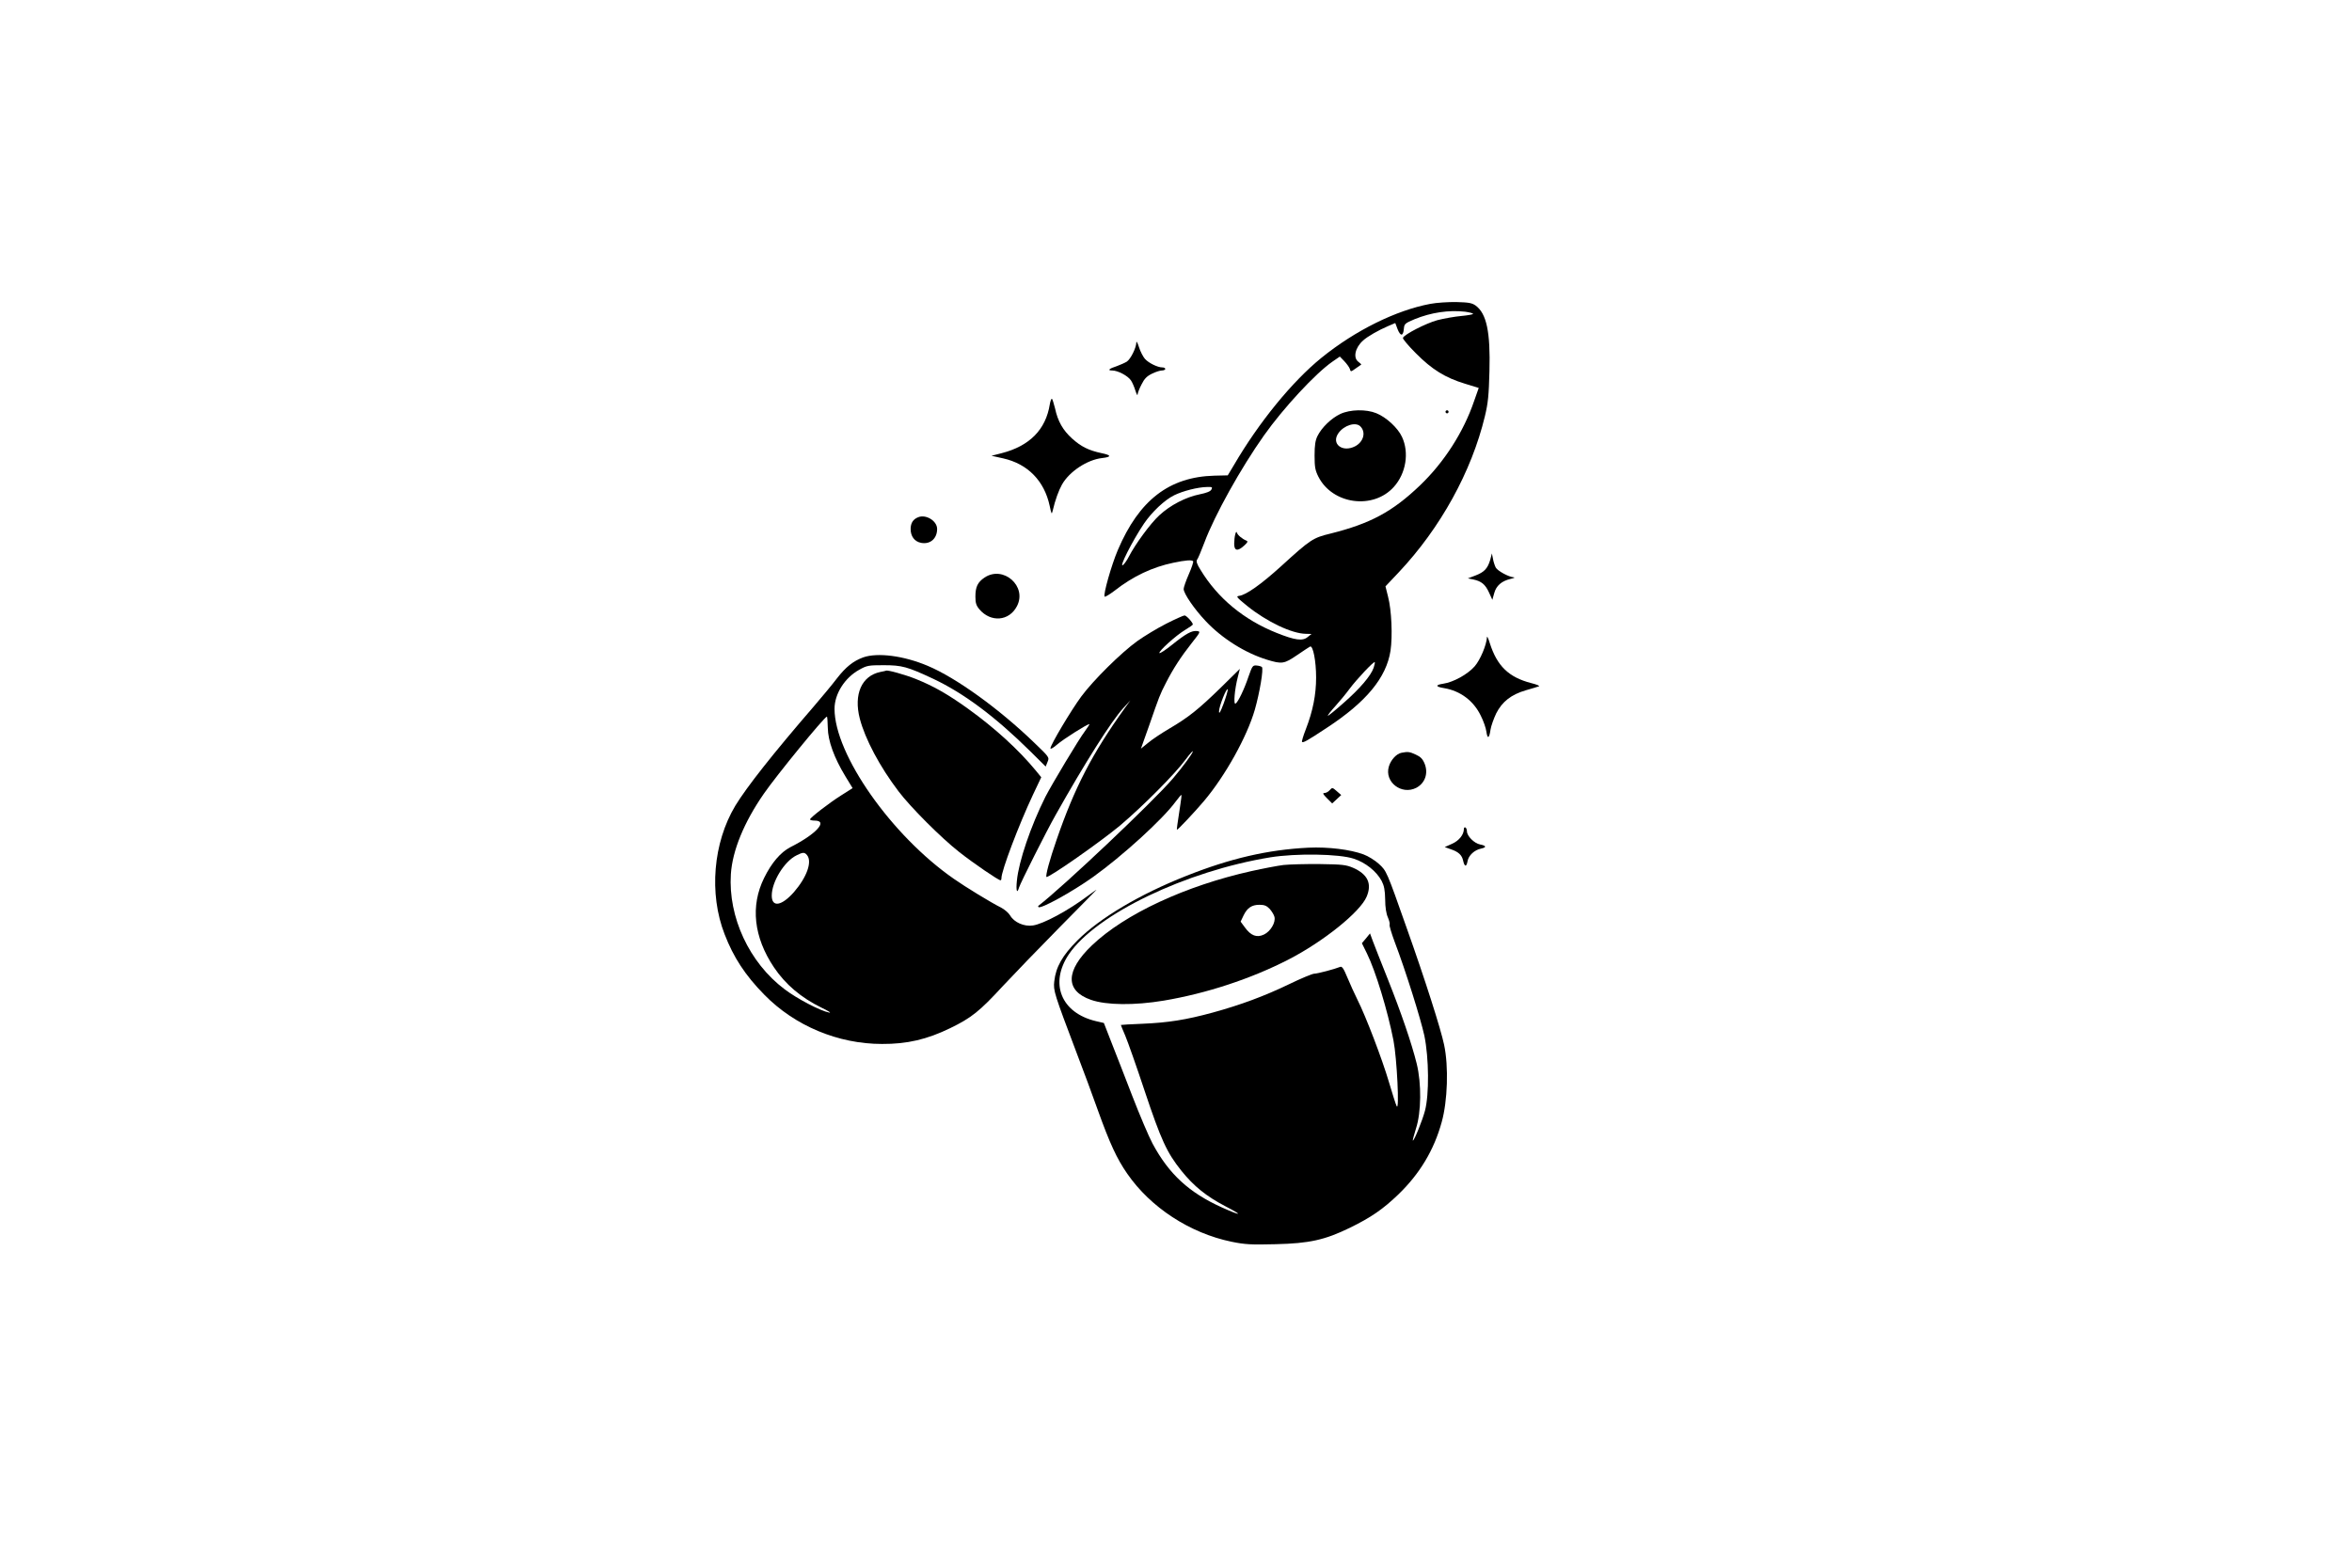
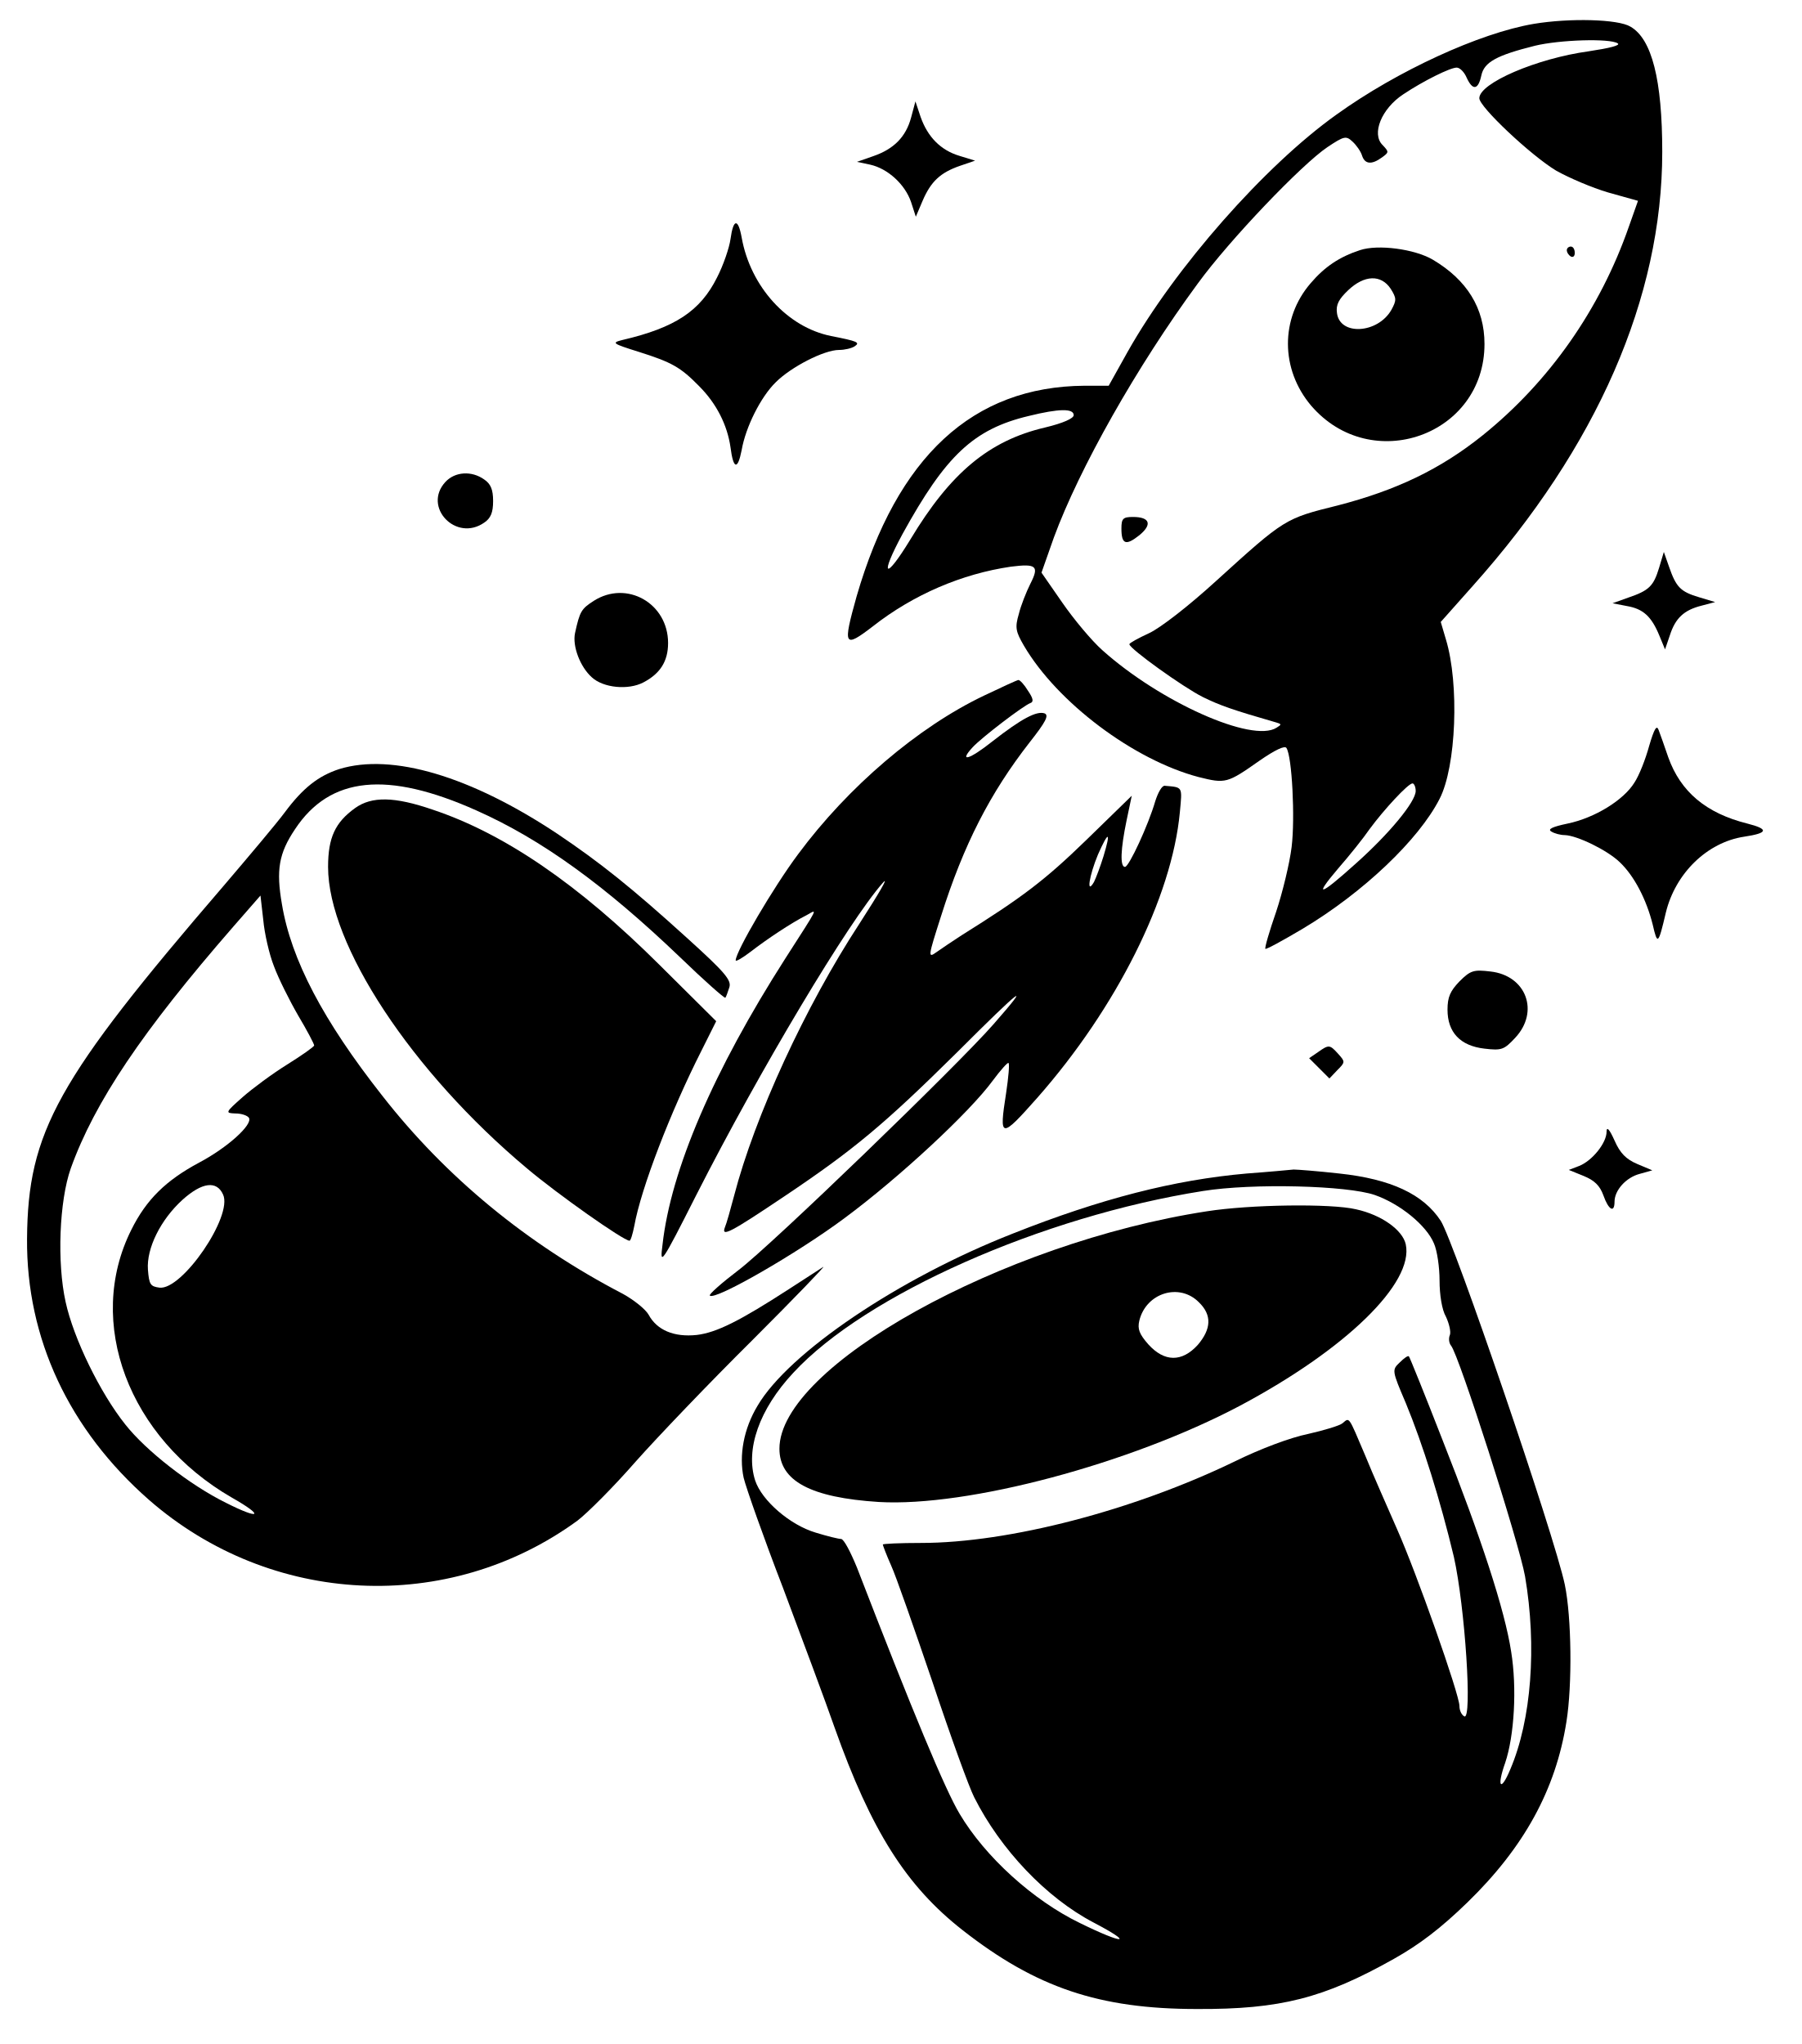
- <svg xmlns="http://www.w3.org/2000/svg" version="1.0" width="1536pt" height="1024pt" viewBox="0 0 1536 1024" preserveAspectRatio="xMidYMid meet">
-   <g transform="translate(0,1024) scale(0.1,-0.1)" fill="#000000" stroke="none">
-     <path d="M9340 8255 c-223 -42 -489 -173 -710 -352 -190 -154 -408 -420 -573 -703 l-39 -65 -87 -2 c-296 -8 -492 -160 -631 -486 -42 -99 -97 -293 -86 -304 3 -4 32 14 64 38 121 95 249 155 384 183 81 17 121 20 130 10 3 -3 -9 -41 -28 -84 -19 -43 -34 -87 -34 -97 0 -30 70 -132 144 -210 106 -113 257 -208 400 -252 98 -30 112 -28 197 30 41 28 79 53 85 56 19 7 39 -95 39 -202 0 -113 -21 -219 -67 -338 -17 -43 -28 -81 -25 -83 7 -8 36 9 162 92 258 169 389 328 416 504 14 94 7 264 -16 352 l-17 68 87 92 c272 289 475 657 562 1018 21 87 26 138 30 295 7 257 -19 377 -90 429 -24 17 -45 21 -125 23 -53 1 -131 -4 -172 -12z m228 -51 c28 -4 52 -10 52 -14 0 -4 -35 -10 -77 -14 -43 -4 -112 -16 -155 -27 -77 -21 -218 -94 -226 -116 -2 -7 36 -52 85 -101 104 -105 191 -159 319 -198 l91 -28 -30 -85 c-69 -203 -196 -401 -354 -552 -180 -172 -324 -249 -583 -314 -116 -28 -131 -38 -323 -213 -131 -119 -229 -188 -274 -194 -23 -3 -18 -9 52 -66 129 -104 292 -181 383 -182 l37 -1 -25 -20 c-33 -28 -83 -21 -203 27 -215 86 -385 227 -497 412 -23 36 -29 56 -23 65 6 6 27 57 48 112 67 180 239 488 389 700 128 181 338 407 448 483 l48 33 29 -30 c16 -17 32 -39 36 -50 6 -21 6 -21 38 2 18 12 34 23 36 25 3 1 -5 9 -17 18 -37 26 -23 93 30 140 28 26 102 68 163 94 l47 20 15 -40 c19 -48 37 -47 41 2 3 33 7 36 70 63 108 44 223 61 330 49z m-1657 -1162 c-6 -12 -32 -22 -77 -31 -90 -18 -192 -71 -263 -137 -58 -53 -158 -190 -199 -270 -11 -22 -28 -46 -37 -54 -33 -27 61 159 136 270 52 76 134 154 197 185 57 28 154 53 215 54 33 1 37 -1 28 -17z m1060 -1163 c-18 -53 -90 -137 -196 -230 -54 -48 -101 -86 -103 -84 -3 2 19 30 48 62 29 32 71 83 93 113 45 61 159 182 165 175 2 -2 -1 -18 -7 -36z" />
-     <path d="M8753 7536 c-59 -28 -122 -89 -149 -144 -14 -28 -19 -60 -19 -127 0 -76 4 -97 25 -139 92 -181 358 -217 493 -66 79 88 101 223 53 326 -27 59 -103 129 -168 155 -66 27 -171 25 -235 -5z m131 -81 c38 -38 21 -101 -34 -130 -83 -43 -159 16 -109 86 36 51 112 75 143 44z" />
-     <path d="M9440 7550 c0 -5 5 -10 10 -10 6 0 10 5 10 10 0 6 -4 10 -10 10 -5 0 -10 -4 -10 -10z" />
-     <path d="M8067 6750 c-4 -14 -7 -42 -7 -62 0 -47 23 -51 66 -11 23 21 25 27 13 32 -25 10 -56 35 -61 51 -3 10 -7 6 -11 -10z" />
-     <path d="M7421 8003 c-1 -36 -37 -108 -62 -125 -13 -8 -42 -21 -64 -29 -53 -17 -65 -29 -32 -29 38 0 103 -35 123 -65 9 -13 22 -44 29 -67 8 -24 14 -35 14 -25 1 10 12 40 26 66 18 37 35 54 68 70 24 12 53 21 65 21 12 0 22 5 22 10 0 6 -8 10 -19 10 -31 0 -90 29 -114 56 -12 14 -30 48 -39 77 -9 29 -17 42 -17 30z" />
-     <path d="M6856 7600 c-26 -166 -132 -273 -314 -320 l-67 -17 76 -17 c161 -36 269 -147 304 -310 12 -56 13 -59 20 -31 16 69 39 132 61 171 48 84 164 161 261 172 63 7 62 19 -3 32 -84 18 -133 42 -192 95 -60 54 -94 113 -112 198 -8 32 -17 60 -20 62 -4 3 -10 -13 -14 -35z" />
-     <path d="M5995 6861 c-32 -13 -47 -37 -48 -74 -1 -49 25 -85 69 -93 59 -11 104 28 104 91 0 53 -74 98 -125 76z" />
-     <path d="M9732 6583 c-17 -57 -39 -80 -96 -102 l-50 -19 35 -7 c53 -11 79 -32 103 -85 l22 -48 12 43 c13 49 48 80 108 94 22 5 30 9 20 10 -33 2 -106 42 -118 64 -6 12 -15 38 -18 57 l-7 35 -11 -42z" />
-     <path d="M6429 6467 c-44 -30 -59 -60 -59 -124 0 -41 5 -58 26 -83 74 -87 194 -78 245 20 69 130 -89 270 -212 187z" />
-     <path d="M7616 6166 c-59 -30 -143 -81 -188 -113 -106 -76 -288 -256 -367 -363 -67 -91 -201 -316 -201 -338 0 -8 20 4 44 25 39 34 195 133 210 133 3 0 -10 -20 -28 -45 -38 -49 -218 -350 -259 -430 -96 -192 -174 -422 -186 -547 -7 -67 1 -90 14 -45 10 32 178 366 238 472 191 340 366 617 443 700 l46 50 -36 -50 c-212 -295 -328 -518 -446 -861 -45 -129 -73 -234 -66 -242 11 -10 354 230 481 336 149 126 360 338 428 431 26 35 47 59 47 53 0 -12 -71 -108 -131 -178 -132 -154 -718 -708 -878 -831 -2 -2 -2 -5 1 -8 14 -14 218 98 357 197 191 137 454 376 538 491 20 26 37 47 38 45 2 -2 -1 -29 -6 -60 -21 -136 -25 -168 -23 -168 7 0 116 116 177 188 139 165 281 420 332 597 31 109 58 266 46 278 -4 4 -20 9 -35 10 -25 2 -28 -3 -52 -71 -28 -84 -68 -167 -85 -178 -15 -9 -6 95 15 175 l13 52 -126 -124 c-144 -140 -208 -192 -336 -267 -49 -29 -111 -70 -137 -92 l-47 -38 54 152 c67 193 69 199 110 279 46 90 97 169 168 259 58 73 58 75 34 78 -34 4 -71 -16 -162 -89 -42 -34 -79 -58 -83 -55 -9 10 108 116 167 151 28 17 51 33 51 36 0 13 -42 59 -54 59 -7 0 -61 -24 -120 -54z m375 -522 c-21 -56 -30 -71 -30 -51 -1 31 52 164 57 143 1 -7 -11 -48 -27 -92z" />
-     <path d="M9711 6079 c-3 -52 -44 -150 -81 -192 -46 -52 -138 -103 -205 -113 -54 -8 -50 -20 7 -29 105 -18 191 -82 238 -179 18 -35 34 -82 37 -105 7 -51 19 -45 27 13 4 25 21 72 37 106 39 77 98 123 193 151 39 11 78 23 86 26 8 3 -14 12 -50 21 -147 38 -223 111 -271 262 -9 30 -18 48 -18 39z" />
-     <path d="M5637 5946 c-65 -24 -113 -62 -172 -138 -30 -40 -99 -122 -151 -183 -266 -308 -437 -525 -512 -648 -145 -242 -173 -575 -70 -839 58 -151 135 -269 260 -396 199 -203 481 -321 768 -321 164 -1 295 30 445 103 140 68 192 110 345 276 69 74 233 244 365 378 132 133 242 246 245 249 3 4 -22 -14 -55 -38 -129 -97 -291 -184 -359 -194 -57 -9 -123 20 -149 65 -10 17 -37 40 -60 52 -63 31 -233 135 -307 187 -408 283 -780 813 -780 1111 0 98 67 203 161 255 50 28 61 30 159 30 121 0 156 -10 325 -89 201 -95 405 -248 632 -472 l102 -101 12 30 c13 30 12 31 -87 126 -230 222 -510 424 -696 502 -156 66 -327 88 -421 55z m-231 -459 c1 -86 41 -196 115 -318 l47 -77 -74 -47 c-81 -51 -203 -146 -204 -157 0 -5 14 -8 30 -8 91 0 10 -89 -159 -174 -63 -33 -122 -101 -171 -201 -90 -182 -68 -386 64 -583 75 -112 178 -199 311 -264 44 -21 67 -36 50 -32 -58 11 -211 91 -292 153 -230 173 -368 471 -350 751 10 154 86 339 215 525 82 119 395 502 412 504 3 1 5 -32 6 -72z m-136 -832 c36 -43 -1 -145 -85 -242 -80 -91 -145 -102 -145 -23 0 90 82 224 162 263 41 21 52 21 68 2z" />
-     <path d="M5750 5851 c-123 -25 -176 -146 -135 -305 35 -134 130 -313 253 -475 78 -103 275 -301 397 -397 90 -71 255 -184 269 -184 4 0 6 6 6 14 0 49 113 347 206 545 l54 114 -35 43 c-113 137 -267 278 -445 406 -131 94 -225 147 -339 193 -70 28 -188 61 -195 54 0 -1 -17 -4 -36 -8z" />
-     <path d="M9153 5323 c-33 -6 -70 -46 -83 -90 -30 -101 83 -188 179 -139 57 30 80 94 55 157 -13 32 -27 46 -58 60 -41 19 -52 20 -93 12z" />
-     <path d="M8684 5079 c-9 -11 -25 -19 -35 -19 -13 0 -9 -8 17 -34 l34 -34 29 27 30 28 -29 25 c-28 25 -30 25 -46 7z" />
-     <path d="M9560 4825 c0 -37 -32 -77 -78 -97 l-47 -21 39 -14 c51 -17 73 -38 81 -74 9 -42 22 -44 29 -4 7 38 45 73 88 82 38 8 35 19 -6 27 -38 7 -86 55 -86 86 0 10 -4 22 -10 25 -5 3 -10 -1 -10 -10z" />
-     <path d="M8545 4703 c-265 -13 -511 -70 -800 -185 -301 -119 -562 -274 -708 -420 -99 -99 -142 -175 -152 -268 -7 -61 0 -81 147 -470 41 -107 103 -274 137 -370 78 -217 124 -318 193 -417 152 -220 409 -388 681 -444 88 -18 127 -20 287 -16 221 5 323 28 485 107 139 68 216 121 317 218 140 135 233 290 283 472 39 139 46 364 16 505 -21 102 -126 431 -245 765 -131 372 -131 371 -181 417 -25 23 -70 51 -100 62 -86 32 -231 50 -360 44z m296 -72 c77 -25 148 -82 182 -145 16 -31 22 -60 23 -121 0 -51 7 -94 18 -118 9 -21 14 -42 11 -47 -3 -5 12 -55 33 -112 72 -189 170 -503 194 -613 30 -146 32 -384 4 -490 -18 -67 -70 -195 -79 -195 -3 0 7 35 20 78 35 106 37 294 5 424 -33 133 -101 332 -189 553 -44 110 -88 222 -98 249 l-18 49 -26 -32 -27 -32 33 -67 c56 -113 135 -373 173 -567 23 -117 40 -471 21 -430 -6 11 -28 82 -51 159 -43 146 -150 427 -205 536 -18 36 -47 100 -65 143 -26 63 -36 77 -49 71 -34 -14 -147 -44 -168 -44 -12 0 -87 -31 -165 -69 -162 -78 -316 -135 -498 -185 -176 -48 -293 -66 -457 -73 -79 -3 -143 -7 -143 -8 0 -2 13 -34 29 -71 16 -38 73 -199 126 -359 108 -323 145 -403 240 -522 81 -101 164 -168 289 -233 118 -61 105 -65 -24 -7 -215 97 -346 218 -453 417 -25 47 -84 186 -132 310 -48 124 -109 282 -137 352 l-49 126 -52 12 c-228 54 -305 247 -176 438 179 261 763 542 1315 632 168 27 449 23 545 -9z" />
-     <path d="M8382 4590 c-39 -5 -134 -23 -210 -40 -430 -96 -826 -280 -1041 -485 -174 -166 -176 -297 -6 -356 100 -35 283 -37 475 -5 279 47 568 142 812 267 230 118 471 312 513 412 36 85 7 146 -87 188 -47 20 -70 23 -218 25 -91 1 -198 -2 -238 -6z m-90 -287 c14 -16 28 -39 31 -52 9 -37 -26 -95 -68 -115 -47 -23 -86 -8 -125 46 l-28 38 19 40 c24 50 54 70 104 70 32 0 47 -6 67 -27z" />
+ <svg xmlns="http://www.w3.org/2000/svg" version="1.0" width="453pt" height="514pt" viewBox="0 0 453 514" preserveAspectRatio="xMidYMid meet">
+   <g transform="translate(0,514) scale(0.1,-0.1)" fill="#000000" stroke="none">
+     <path d="M3857 5080 c-136 -23 -343 -118 -496 -228 -181 -129 -406 -385 -525 -596 l-48 -86 -61 0 c-281 -2 -471 -178 -573 -530 -35 -125 -32 -131 41 -75 102 80 224 132 347 150 64 8 72 2 49 -43 -10 -20 -24 -55 -29 -76 -10 -34 -8 -44 13 -80 84 -143 276 -287 439 -330 68 -17 72 -16 153 41 39 27 64 39 68 32 14 -21 22 -176 13 -249 -5 -41 -23 -115 -39 -163 -17 -49 -29 -90 -27 -93 2 -2 44 21 93 50 154 92 293 225 345 327 42 81 50 289 16 401 l-13 44 80 90 c313 350 477 726 477 1092 0 181 -26 284 -80 315 -31 19 -153 22 -243 7z m211 -49 c8 -5 -20 -12 -73 -20 -131 -18 -275 -80 -275 -118 0 -22 130 -144 193 -182 32 -18 90 -43 131 -55 l75 -21 -23 -65 c-72 -207 -200 -390 -368 -525 -106 -85 -217 -138 -364 -176 -133 -33 -133 -33 -306 -190 -69 -63 -140 -118 -168 -131 -28 -13 -50 -25 -50 -28 0 -11 135 -108 185 -133 43 -21 74 -32 185 -64 13 -4 13 -5 0 -13 -61 -39 -293 65 -438 195 -27 24 -72 78 -101 120 l-52 75 31 88 c64 174 209 431 362 639 80 110 262 300 326 343 42 28 47 29 63 14 10 -9 21 -25 24 -35 7 -22 24 -24 50 -5 18 13 18 14 2 31 -29 28 -3 92 52 128 51 34 118 67 134 67 8 0 19 -11 25 -25 15 -33 29 -32 37 5 7 34 39 51 135 75 62 15 188 19 208 6z m-1368 -935 c0 -8 -26 -20 -72 -31 -141 -33 -238 -114 -339 -282 -64 -105 -78 -94 -19 15 108 196 178 263 317 296 77 19 113 19 113 2z m860 -945 c0 -27 -66 -107 -150 -182 -92 -83 -108 -87 -45 -13 28 32 64 77 79 99 36 49 97 115 108 115 4 0 8 -9 8 -19z" />
+     <path d="M3420 4511 c-52 -17 -89 -42 -124 -83 -77 -89 -76 -217 1 -308 151 -176 436 -75 436 155 0 90 -44 161 -130 212 -46 27 -138 39 -183 24z m77 -97 c15 -24 15 -29 2 -53 -34 -60 -130 -66 -137 -8 -3 21 5 35 28 57 41 39 83 40 107 4z" />
+     <path d="M3940 4511 c0 -6 5 -13 10 -16 6 -3 10 1 10 9 0 9 -4 16 -10 16 -5 0 -10 -4 -10 -9z" />
+     <path d="M2820 3811 c0 -40 11 -44 45 -17 33 27 27 46 -16 46 -25 0 -29 -4 -29 -29z" />
+     <path d="M2291 4844 c-13 -48 -43 -79 -96 -97 l-40 -14 33 -7 c45 -10 88 -50 103 -94 l12 -37 17 40 c21 49 45 71 94 88 l38 13 -39 12 c-47 14 -80 47 -98 98 l-13 39 -11 -41z" />
+     <path d="M1837 4539 c-3 -22 -18 -66 -34 -97 -42 -84 -105 -126 -238 -157 -28 -7 -25 -9 42 -30 82 -26 104 -38 151 -86 44 -44 71 -98 79 -154 7 -55 18 -58 28 -7 10 58 48 134 86 171 38 38 121 81 159 81 14 0 31 4 39 9 15 10 7 13 -59 26 -110 22 -203 124 -225 248 -9 49 -21 47 -28 -4z" />
+     <path d="M1120 3928 c-58 -63 27 -152 98 -102 16 11 22 25 22 54 0 29 -6 43 -22 54 -32 23 -74 20 -98 -6z" />
+     <path d="M4172 3712 c-14 -46 -25 -57 -78 -75 l-39 -14 36 -7 c41 -7 62 -26 82 -75 l14 -34 12 35 c14 44 36 64 80 75 l34 9 -40 12 c-47 14 -58 25 -76 77 l-13 37 -12 -40z" />
+     <path d="M1493 3629 c-31 -20 -35 -26 -47 -81 -7 -33 13 -85 42 -111 29 -27 92 -33 130 -13 42 22 62 53 62 99 0 100 -104 159 -187 106z" />
+     <path d="M2475 3391 c-166 -79 -342 -229 -468 -399 -62 -83 -157 -245 -157 -267 0 -4 17 6 38 22 40 31 103 73 141 92 27 15 32 25 -54 -109 -181 -283 -288 -532 -309 -720 -7 -54 -4 -51 85 125 160 315 384 689 469 785 17 19 -10 -27 -59 -103 -136 -208 -263 -484 -315 -684 -9 -34 -19 -70 -23 -79 -10 -26 13 -14 150 78 173 116 250 180 434 362 162 162 191 184 91 70 -91 -104 -559 -556 -641 -618 -42 -32 -75 -61 -72 -64 13 -13 221 107 339 195 139 103 315 267 372 345 20 27 38 47 40 45 3 -2 0 -36 -6 -76 -18 -115 -14 -116 79 -11 198 225 338 503 358 718 6 65 8 62 -38 66 -7 1 -17 -17 -24 -39 -17 -59 -66 -165 -76 -165 -13 0 -11 45 4 117 l13 62 -115 -112 c-104 -101 -161 -144 -313 -239 -23 -15 -53 -35 -64 -43 -21 -15 -20 -10 12 90 57 181 124 311 223 438 41 52 49 68 38 73 -20 7 -58 -13 -131 -70 -59 -47 -86 -54 -50 -15 22 24 128 105 145 111 9 3 7 12 -6 31 -9 15 -20 27 -24 27 -3 0 -42 -18 -86 -39z m300 -404 c-8 -26 -19 -55 -24 -65 -20 -34 -12 16 10 69 27 61 33 59 14 -4z" />
+     <path d="M4147 3264 c-9 -33 -25 -74 -37 -92 -27 -44 -100 -89 -168 -103 -38 -8 -51 -14 -41 -20 8 -5 23 -9 34 -9 31 -1 107 -38 138 -68 36 -34 67 -93 83 -157 12 -52 14 -51 33 30 24 99 104 177 197 191 60 9 63 19 8 33 -104 26 -168 80 -199 167 -9 27 -20 57 -24 68 -5 14 -11 4 -24 -40z" />
+     <path d="M853 3206 c-52 -17 -91 -47 -137 -109 -20 -27 -90 -110 -154 -185 -419 -487 -492 -618 -494 -887 -2 -250 105 -480 307 -657 306 -267 752 -289 1077 -52 25 19 91 85 146 148 55 62 187 200 294 306 106 106 186 189 178 184 -8 -5 -46 -30 -85 -55 -125 -81 -183 -110 -233 -116 -57 -6 -100 12 -121 51 -8 14 -37 37 -64 52 -242 126 -446 294 -606 499 -148 188 -229 342 -252 481 -15 86 -8 128 33 189 88 133 232 147 456 47 164 -73 323 -188 513 -370 60 -58 111 -103 113 -101 2 2 6 14 10 26 6 18 -11 38 -106 124 -140 127 -219 190 -326 262 -218 145 -416 204 -549 163z m-164 -496 c11 -30 39 -86 61 -124 22 -37 40 -71 40 -75 0 -3 -31 -25 -68 -48 -37 -23 -87 -60 -112 -82 -44 -39 -44 -40 -18 -41 15 0 30 -5 34 -11 10 -17 -54 -75 -126 -113 -82 -44 -132 -92 -170 -169 -116 -232 -7 -523 253 -673 83 -47 72 -57 -15 -13 -91 45 -201 131 -253 197 -63 79 -130 216 -150 308 -22 99 -16 254 13 336 60 167 180 345 408 607 l69 79 7 -61 c3 -34 15 -87 27 -117z m-128 -574 c25 -54 -103 -241 -160 -234 -23 3 -26 8 -29 45 -4 54 32 126 87 176 49 44 86 49 102 13z" />
+     <path d="M893 3108 c-50 -36 -68 -74 -68 -148 0 -196 210 -515 500 -758 77 -65 243 -182 258 -182 3 0 8 17 12 37 17 95 91 287 169 441 l37 74 -143 142 c-203 202 -390 330 -570 390 -96 33 -153 34 -195 4z" />
+     <path d="M3670 2672 c-23 -24 -30 -39 -30 -71 0 -57 32 -91 93 -98 43 -5 49 -3 77 27 62 66 28 157 -62 167 -42 5 -50 3 -78 -25z" />
+     <path d="M3314 2494 l-22 -15 25 -25 26 -26 20 21 c20 20 20 21 2 41 -21 23 -23 24 -51 4z" />
+     <path d="M4040 2294 c0 -28 -36 -73 -69 -86 l-26 -10 37 -15 c27 -11 41 -24 50 -49 13 -37 28 -45 28 -16 0 29 29 61 63 70 l32 9 -38 16 c-28 12 -43 27 -57 59 -13 29 -20 36 -20 22z" />
+     <path d="M3135 2189 c-182 -16 -366 -63 -588 -151 -288 -113 -564 -300 -642 -433 -35 -58 -47 -125 -35 -181 6 -25 50 -150 99 -277 48 -128 107 -286 130 -352 92 -259 180 -398 322 -509 184 -144 343 -198 589 -198 209 -1 319 27 495 126 64 36 117 76 185 142 142 138 222 283 249 454 15 93 13 263 -4 345 -26 124 -279 864 -312 915 -44 67 -125 105 -255 119 -54 6 -105 10 -115 10 -10 -1 -63 -6 -118 -10z m322 -54 c63 -22 130 -76 149 -122 8 -18 14 -60 14 -93 0 -36 6 -74 16 -91 8 -17 13 -38 10 -46 -4 -9 -2 -21 3 -27 20 -24 171 -496 186 -580 30 -176 16 -361 -37 -485 -24 -58 -35 -46 -13 16 23 68 30 188 15 280 -16 104 -75 285 -173 533 -44 113 -82 207 -84 209 -2 3 -12 -4 -23 -15 -20 -19 -20 -20 15 -102 43 -104 87 -245 121 -387 28 -125 47 -414 26 -401 -7 4 -12 15 -12 26 0 29 -108 335 -157 445 -24 55 -61 138 -80 185 -43 101 -39 96 -57 81 -7 -6 -47 -18 -87 -27 -44 -9 -119 -37 -184 -69 -254 -123 -568 -205 -789 -205 -53 0 -96 -2 -96 -4 0 -2 9 -26 21 -53 12 -26 58 -158 104 -293 45 -135 92 -265 105 -290 66 -131 181 -252 299 -314 105 -55 79 -57 -33 -2 -118 57 -239 167 -303 275 -36 60 -117 254 -258 619 -16 39 -33 72 -40 72 -6 0 -35 7 -64 16 -64 19 -135 80 -152 131 -25 78 10 179 96 271 181 196 625 393 1030 457 125 20 362 14 432 -10z" />
+     <path d="M3035 2094 c-515 -79 -1075 -390 -1075 -597 0 -81 78 -123 250 -134 223 -13 632 96 908 242 267 142 438 309 417 406 -8 36 -61 74 -125 88 -63 15 -267 12 -375 -5z m-20 -229 c33 -32 31 -67 -3 -107 -40 -44 -84 -43 -124 1 -23 26 -28 39 -23 60 17 70 101 96 150 46z" />
  </g>
</svg>
